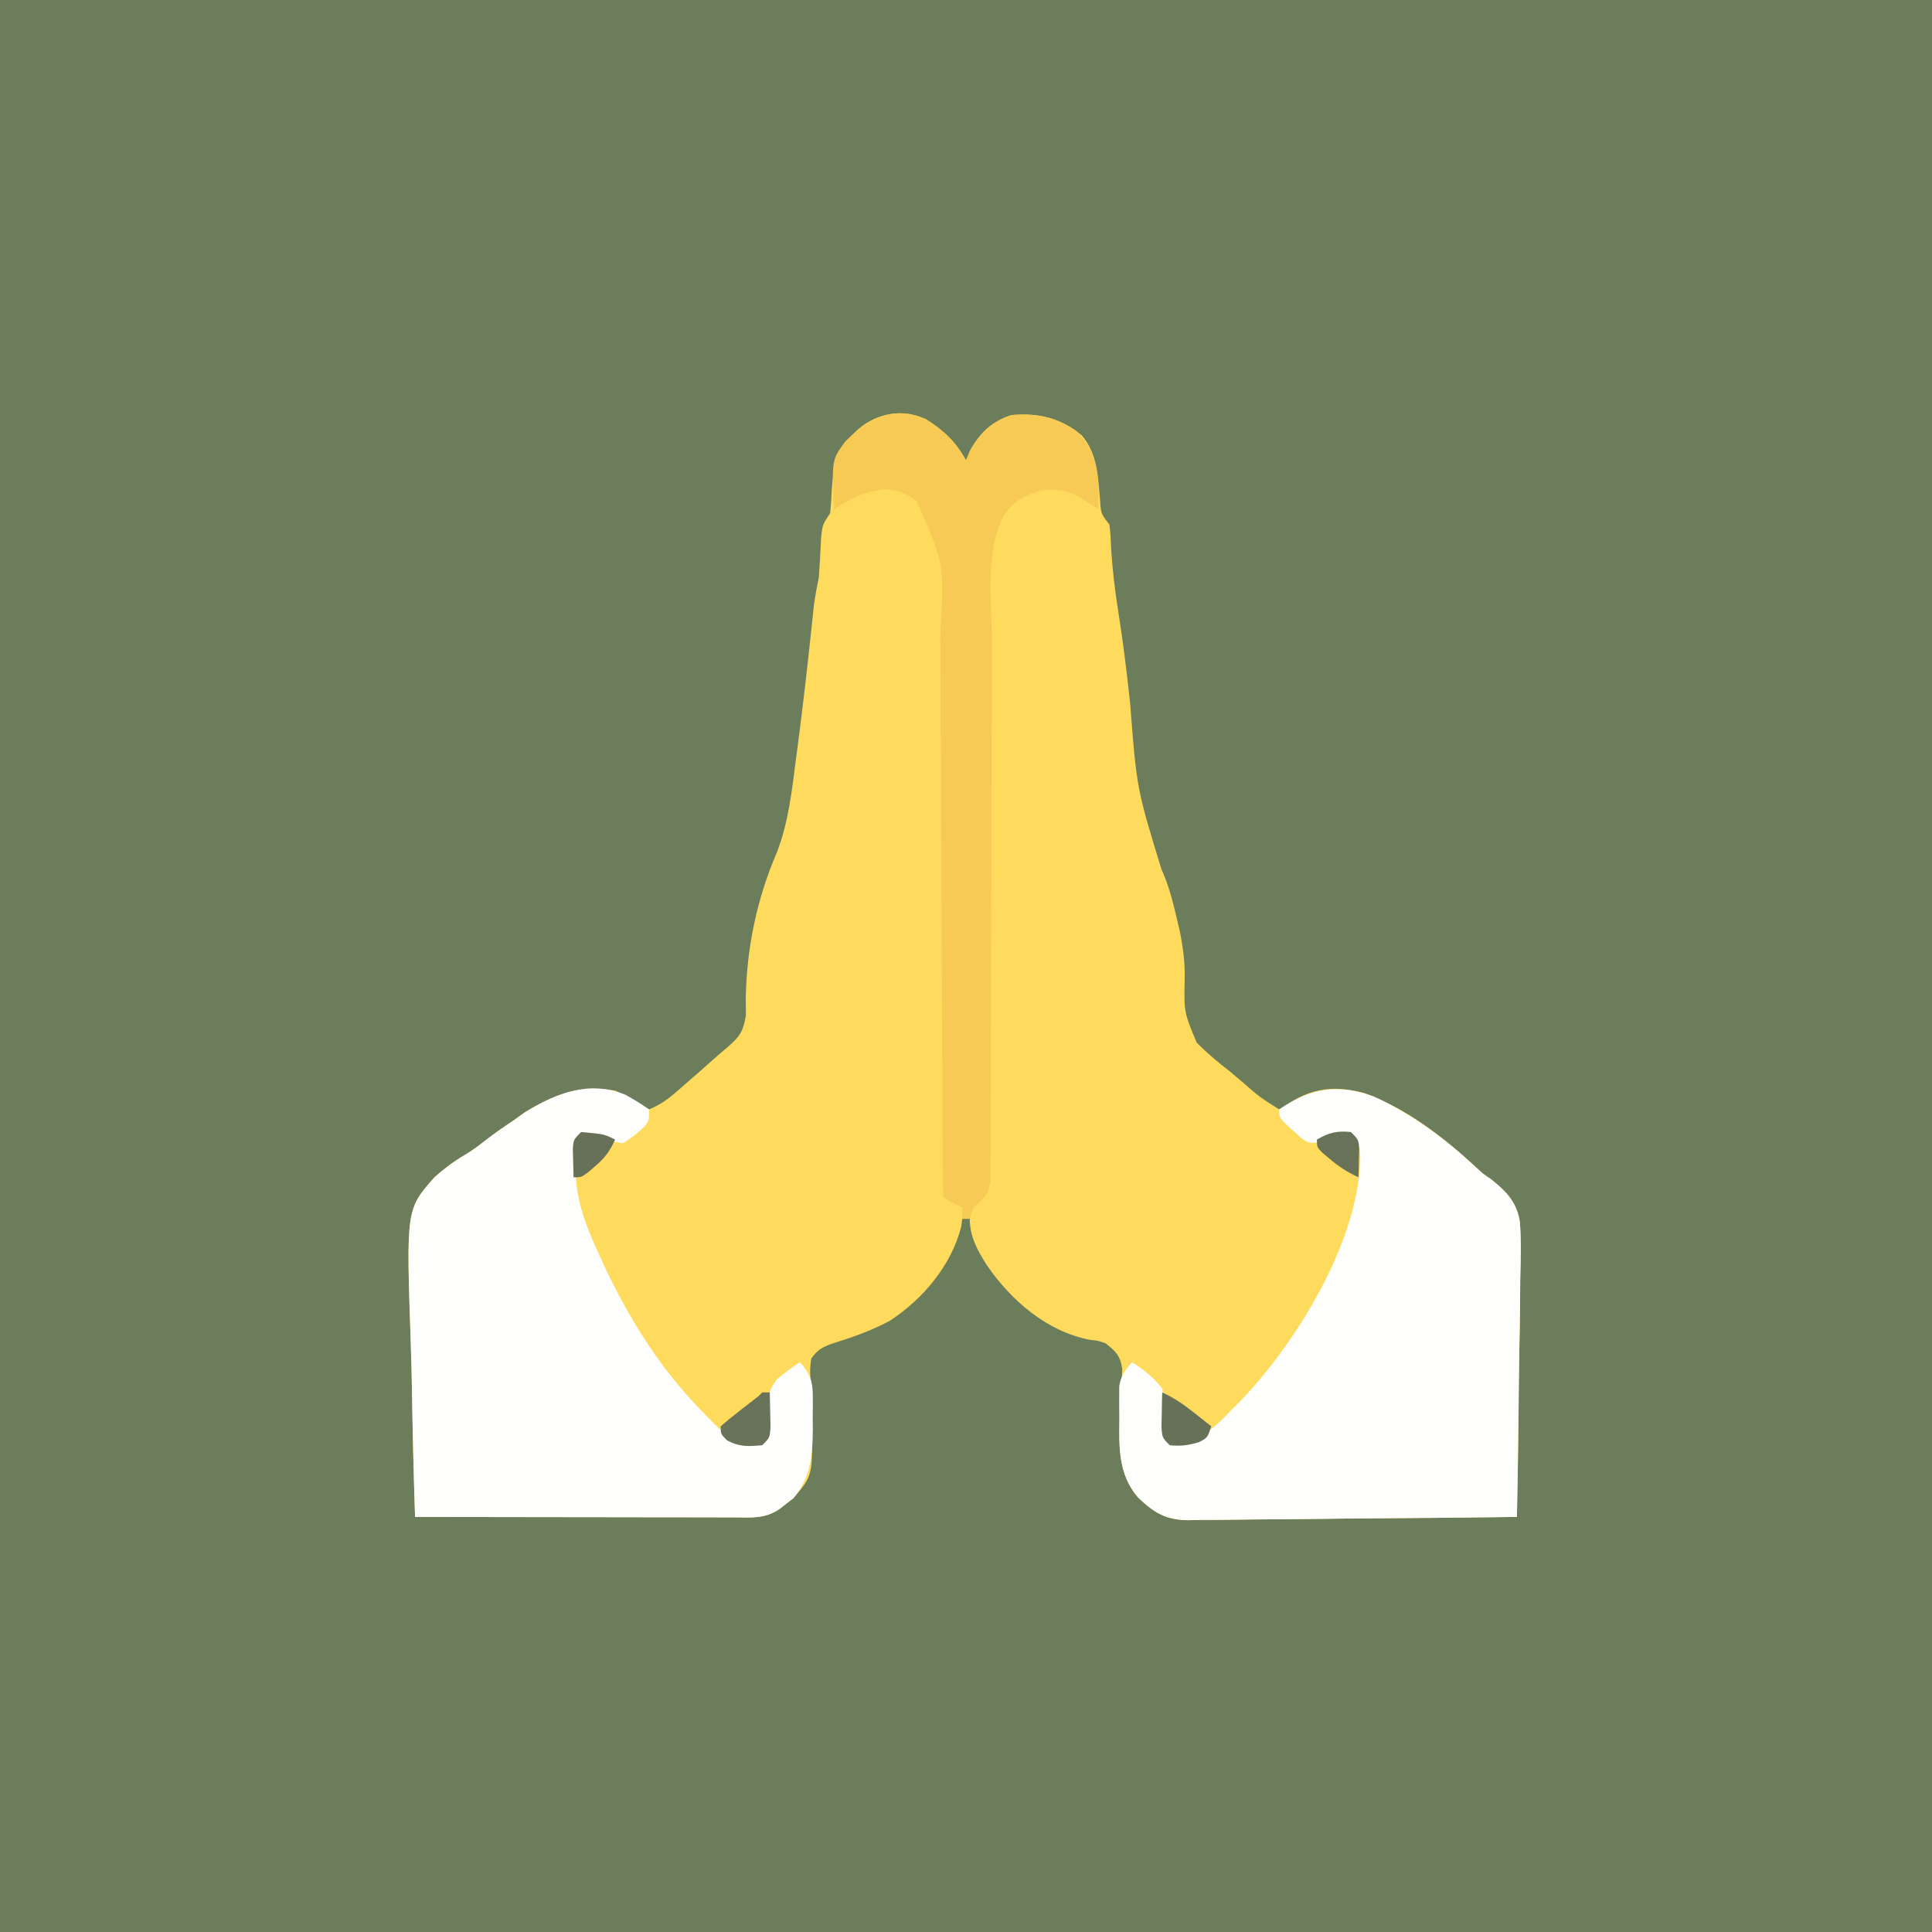
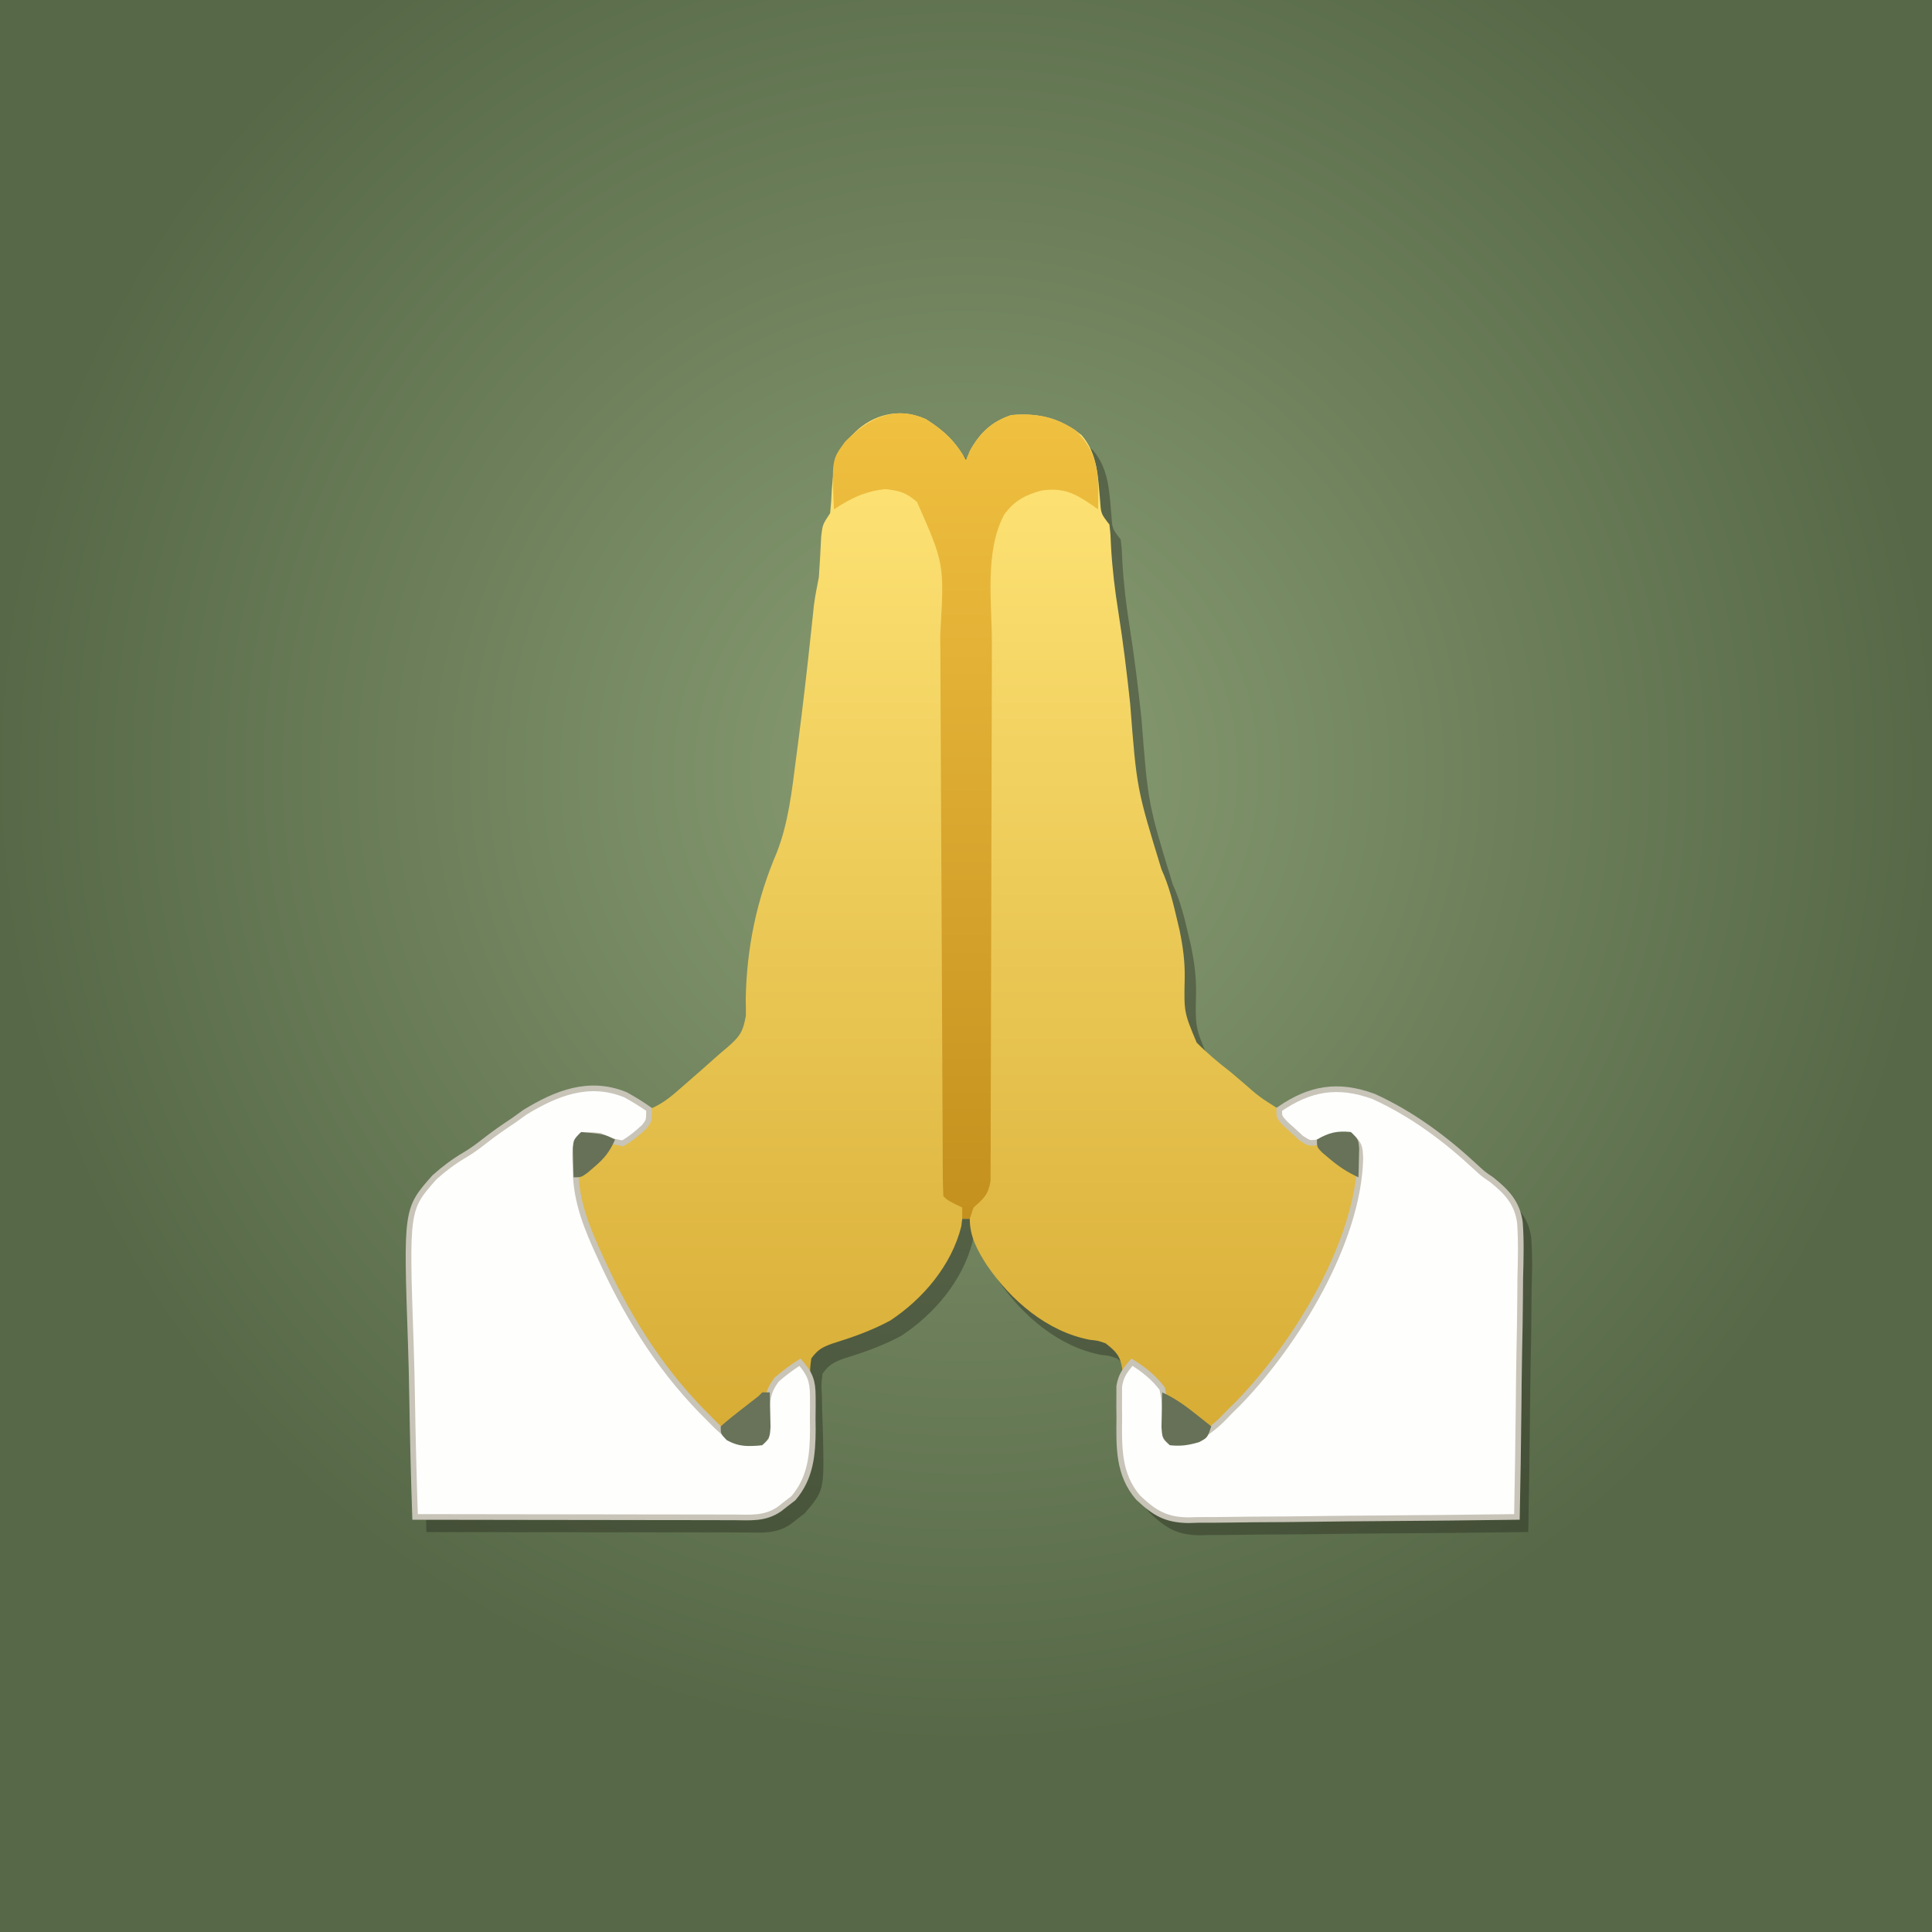
<svg xmlns="http://www.w3.org/2000/svg" version="1.1" width="512" height="512">
-   <path d="M0 0 C168.96 0 337.92 0 512 0 C512 168.96 512 337.92 512 512 C343.04 512 174.08 512 0 512 C0 343.04 0 174.08 0 0 Z " fill="#6B7D5A" transform="translate(0,0)" />
-   <path d="M0 0 C4.735 2.997 7.863 5.962 10.551 10.871 C11.108 9.541 11.108 9.541 11.676 8.184 C14.306 3.536 17.371 0.598 22.551 -1.129 C29.712 -1.746 35.469 -0.418 41.16 4.168 C45.445 9.058 45.531 15.338 46.094 21.543 C46.322 25.001 46.322 25.001 48.551 27.871 C48.859 30.523 48.859 30.523 48.988 33.809 C49.327 39.636 50.004 45.297 50.926 51.059 C52.203 59.122 53.182 67.192 54.051 75.309 C55.794 97.859 55.794 97.859 62.352 119.25 C64.356 123.631 65.469 128.19 66.551 132.871 C66.745 133.696 66.94 134.521 67.141 135.371 C68.043 139.692 68.597 143.765 68.508 148.18 C68.313 157.104 68.313 157.104 71.672 165.156 C74.485 167.994 77.383 170.437 80.551 172.871 C81.591 173.742 82.626 174.618 83.656 175.5 C88.327 179.59 88.327 179.59 93.551 182.871 C95.423 181.852 95.423 181.852 97.488 180.434 C103.643 176.902 109.274 176.751 116.086 178.535 C127.315 182.628 137.11 190.205 145.782 198.294 C147.574 199.95 147.574 199.95 149.814 201.475 C153.861 204.709 156.619 207.623 157.342 212.847 C157.709 217.795 157.564 222.733 157.43 227.688 C157.413 229.513 157.4 231.339 157.391 233.164 C157.357 237.944 157.269 242.722 157.169 247.501 C157.076 252.388 157.036 257.275 156.99 262.162 C156.894 271.733 156.741 281.302 156.551 290.871 C144.433 291.033 132.316 291.158 120.197 291.234 C114.569 291.27 108.943 291.32 103.315 291.399 C97.882 291.475 92.449 291.517 87.015 291.535 C84.945 291.548 82.875 291.573 80.805 291.611 C77.898 291.662 74.995 291.669 72.088 291.666 C70.813 291.704 70.813 291.704 69.512 291.742 C63.501 291.67 60.494 289.836 56.161 285.724 C49.509 278.071 51.39 267.891 51.756 258.43 C51.782 257.261 51.809 256.091 51.836 254.887 C51.876 253.827 51.916 252.768 51.957 251.677 C51.447 248.153 50.305 247.044 47.551 244.871 C45.519 244.156 45.519 244.156 43.363 243.934 C31.989 241.741 22.48 233.508 16.051 224.121 C13.554 220.202 11.551 216.587 11.551 211.871 C10.891 211.871 10.231 211.871 9.551 211.871 C9.468 212.531 9.386 213.191 9.301 213.871 C6.734 224.139 -0.788 233.074 -9.566 238.852 C-14.428 241.484 -19.618 243.305 -24.887 244.934 C-27.652 245.945 -28.704 246.533 -30.449 248.871 C-30.815 251.647 -30.815 251.647 -30.637 254.789 C-30.614 255.961 -30.59 257.134 -30.566 258.342 C-30.489 260.8 -30.411 263.258 -30.332 265.717 C-30.053 279.885 -30.053 279.885 -35.203 285.93 C-35.8 286.385 -36.397 286.84 -37.012 287.309 C-37.611 287.782 -38.211 288.255 -38.828 288.742 C-42.76 291.48 -46.588 291.004 -51.213 290.985 C-52.121 290.985 -53.028 290.985 -53.963 290.985 C-56.971 290.984 -59.98 290.977 -62.988 290.969 C-65.071 290.967 -67.153 290.965 -69.235 290.964 C-74.723 290.961 -80.21 290.951 -85.698 290.94 C-91.295 290.93 -96.891 290.925 -102.488 290.92 C-113.475 290.909 -124.462 290.892 -135.449 290.871 C-135.799 280.44 -136.064 270.01 -136.226 259.574 C-136.304 254.726 -136.41 249.882 -136.581 245.037 C-137.81 209.332 -137.81 209.332 -130.312 200.874 C-127.792 198.615 -125.246 196.699 -122.33 194.981 C-120.46 193.877 -118.798 192.662 -117.095 191.317 C-114.615 189.364 -112.084 187.605 -109.449 185.871 C-108.418 185.129 -107.387 184.386 -106.324 183.621 C-98.516 178.868 -91.75 176.35 -82.449 177.871 C-79.881 179.044 -77.68 180.331 -75.387 181.973 C-74.428 182.417 -74.428 182.417 -73.449 182.871 C-70.542 181.701 -68.338 180.09 -65.988 178.043 C-65.033 177.213 -65.033 177.213 -64.059 176.367 C-63.404 175.791 -62.749 175.215 -62.074 174.621 C-61.427 174.06 -60.78 173.5 -60.113 172.922 C-58.827 171.799 -57.55 170.665 -56.284 169.521 C-55.098 168.454 -53.89 167.412 -52.658 166.399 C-49.446 163.593 -48.537 162.38 -47.785 158.016 C-47.775 156.572 -47.789 155.127 -47.824 153.684 C-47.595 140.18 -44.935 127.253 -39.598 114.828 C-36.494 106.836 -35.602 98.512 -34.512 90.059 C-34.254 88.098 -34.254 88.098 -33.991 86.098 C-32.658 75.877 -31.483 65.64 -30.401 55.389 C-30.233 53.816 -30.233 53.816 -30.062 52.211 C-29.92 50.84 -29.92 50.84 -29.775 49.441 C-29.451 46.884 -28.955 44.397 -28.449 41.871 C-28.192 38.266 -28.007 34.661 -27.828 31.051 C-27.449 27.871 -27.449 27.871 -25.449 24.871 C-25.228 22.774 -25.092 20.666 -25.012 18.559 C-24.53 11.43 -23.311 7.377 -17.949 2.559 C-12.751 -1.785 -6.237 -2.875 0 0 Z " fill="#FEDB5D" transform="translate(245.4492,111.1289)" />
-   <path d="M0 0 C2.166 1.196 4.215 2.443 6.234 3.871 C6.234 6.871 6.234 6.871 4.914 8.547 C3.078 10.212 1.393 11.648 -0.766 12.871 C-3.891 12.246 -3.891 12.246 -6.766 10.871 C-9.475 10.619 -9.475 10.619 -11.766 10.871 C-13.997 13.103 -13.196 17.466 -13.219 20.465 C-13.021 28.631 -10.138 35.535 -6.766 42.871 C-6.45 43.559 -6.134 44.247 -5.809 44.956 C1.335 60.272 10.091 73.981 22.234 85.871 C22.82 86.465 23.405 87.06 24.008 87.672 C27.185 90.671 28.62 91.802 33.109 92.309 C36.096 92.21 36.096 92.21 37.234 90.871 C37.261 88.829 37.281 86.788 37.297 84.746 C37.538 80.836 37.684 78.592 40.078 75.453 C42.06 73.761 44.027 72.254 46.234 70.871 C48.878 73.904 49.617 75.783 49.633 79.793 C49.637 80.737 49.641 81.68 49.645 82.652 C49.633 83.632 49.621 84.612 49.609 85.621 C49.621 86.585 49.633 87.55 49.645 88.543 C49.617 95.379 49.096 101.513 44.48 106.93 C43.884 107.385 43.287 107.84 42.672 108.309 C42.072 108.782 41.473 109.255 40.855 109.742 C36.924 112.48 33.095 112.004 28.47 111.985 C27.563 111.985 26.655 111.985 25.721 111.985 C22.712 111.984 19.704 111.977 16.695 111.969 C14.613 111.967 12.531 111.965 10.449 111.964 C4.961 111.961 -0.527 111.951 -6.014 111.94 C-11.611 111.93 -17.208 111.925 -22.805 111.92 C-33.792 111.909 -44.779 111.892 -55.766 111.871 C-56.115 101.44 -56.381 91.01 -56.543 80.574 C-56.621 75.726 -56.726 70.882 -56.897 66.037 C-58.126 30.332 -58.126 30.332 -50.629 21.874 C-48.109 19.615 -45.562 17.699 -42.647 15.981 C-40.776 14.877 -39.114 13.662 -37.411 12.317 C-34.932 10.364 -32.401 8.605 -29.766 6.871 C-28.219 5.757 -28.219 5.757 -26.641 4.621 C-18.307 -0.452 -9.653 -3.94 0 0 Z " fill="#FEFEFD" transform="translate(165.7656,290.1289)" />
-   <path d="M0 0 C10.157 4.607 19.1 11.277 27.231 18.86 C29.023 20.517 29.023 20.517 31.264 22.042 C35.31 25.275 38.068 28.189 38.791 33.413 C39.158 38.361 39.013 43.299 38.879 48.254 C38.862 50.079 38.849 51.905 38.84 53.731 C38.806 58.511 38.718 63.288 38.618 68.068 C38.526 72.954 38.485 77.841 38.439 82.729 C38.343 92.299 38.19 101.868 38 111.438 C25.882 111.6 13.765 111.724 1.646 111.8 C-3.981 111.837 -9.608 111.886 -15.235 111.966 C-20.669 112.042 -26.102 112.084 -31.536 112.102 C-33.606 112.115 -35.676 112.14 -37.746 112.178 C-40.652 112.229 -43.556 112.235 -46.463 112.232 C-47.738 112.27 -47.738 112.27 -49.039 112.308 C-55.044 112.236 -58.057 110.406 -62.392 106.305 C-67.661 100.183 -67.468 92.905 -67.375 85.188 C-67.387 84.208 -67.398 83.228 -67.41 82.219 C-67.406 81.275 -67.402 80.332 -67.398 79.359 C-67.395 78.51 -67.392 77.66 -67.388 76.784 C-66.923 73.97 -65.854 72.564 -64 70.438 C-60.826 72.426 -58.279 74.448 -56 77.438 C-55.241 80.946 -55.064 84.157 -55.035 87.742 C-55.315 90.356 -55.315 90.356 -54 91.438 C-47.695 91.438 -44.626 89.981 -40.125 85.629 C-39.424 84.906 -38.722 84.183 -38 83.438 C-37.216 82.663 -36.432 81.888 -35.625 81.09 C-20.588 65.512 -4.013 38.71 -3.5 16.438 C-3.632 13.269 -3.679 12.758 -6 10.438 C-9.128 10.727 -12.014 11.061 -14.961 12.188 C-17 12.438 -17 12.438 -19.141 11.074 C-19.837 10.431 -20.533 9.788 -21.25 9.125 C-21.956 8.489 -22.663 7.854 -23.391 7.199 C-25 5.438 -25 5.438 -25 3.438 C-16.833 -2.209 -9.435 -3.439 0 0 Z " fill="#FEFEFD" transform="translate(364,290.5625)" />
-   <path d="M0 0 C4.735 2.997 7.863 5.962 10.551 10.871 C10.922 9.984 11.293 9.097 11.676 8.184 C14.306 3.536 17.371 0.598 22.551 -1.129 C29.044 -1.689 34.024 -0.719 39.551 2.871 C44.081 7.316 45.461 11.727 45.598 18.023 C45.611 19.973 45.584 21.922 45.551 23.871 C44.806 23.33 44.806 23.33 44.047 22.777 C39.402 19.605 36.342 18.029 30.551 18.871 C26.134 20.089 23.367 21.581 20.676 25.246 C15.467 34.961 17.405 48.381 17.409 59.155 C17.406 60.746 17.402 62.337 17.398 63.929 C17.391 67.328 17.385 70.726 17.382 74.125 C17.376 79.5 17.36 84.875 17.341 90.249 C17.334 92.095 17.328 93.941 17.322 95.787 C17.319 96.711 17.315 97.635 17.312 98.586 C17.27 111.081 17.237 123.575 17.225 136.07 C17.216 144.527 17.194 152.983 17.155 161.44 C17.136 165.908 17.123 170.376 17.128 174.844 C17.133 179.036 17.119 183.227 17.091 187.419 C17.084 188.958 17.084 190.496 17.092 192.034 C17.1 194.133 17.085 196.229 17.063 198.327 C17.061 199.501 17.058 200.676 17.056 201.885 C16.444 205.501 15.254 206.503 12.551 208.871 C12.221 209.861 11.891 210.851 11.551 211.871 C10.891 211.871 10.231 211.871 9.551 211.871 C9.551 210.881 9.551 209.891 9.551 208.871 C8.911 208.562 8.272 208.252 7.613 207.934 C5.551 206.871 5.551 206.871 4.551 205.871 C4.444 203.8 4.408 201.724 4.399 199.65 C4.395 198.993 4.391 198.336 4.386 197.658 C4.373 195.439 4.367 193.22 4.361 191.001 C4.353 189.416 4.345 187.831 4.336 186.246 C4.318 182.823 4.303 179.399 4.29 175.976 C4.27 170.553 4.243 165.131 4.214 159.708 C4.154 148.179 4.102 136.65 4.051 125.121 C3.996 112.716 3.939 100.311 3.873 87.906 C3.845 82.526 3.821 77.147 3.801 71.767 C3.788 68.4 3.77 65.033 3.752 61.667 C3.744 60.118 3.738 58.569 3.734 57.019 C4.808 38.236 4.808 38.236 -2.449 21.871 C-5.389 19.395 -6.999 18.921 -10.824 18.496 C-16.115 19.043 -20.058 20.944 -24.449 23.871 C-25.024 10.714 -25.024 10.714 -21.449 5.871 C-15.389 -0.189 -8.471 -3.905 0 0 Z " fill="#F7C955" transform="translate(245.4492,111.1289)" />
+   <defs>
+     <radialGradient id="bgGradient" cx="50%" cy="40%" r="50%" fx="50%" fy="40%">
+       <stop offset="0%" stop-color="#8A9E74" />
+       <stop offset="100%" stop-color="#566847" />
+     </radialGradient>
+     <linearGradient id="handMainGradient" x1="0" y1="0" x2="0" y2="1">
+       <stop offset="0%" stop-color="#FFE577" />
+       <stop offset="100%" stop-color="#D4A830" />
+     </linearGradient>
+     <linearGradient id="handDarkGradient" x1="0" y1="0" x2="0" y2="1">
+       <stop offset="0%" stop-color="#F0C040" />
+       <stop offset="100%" stop-color="#C4901E" />
+     </linearGradient>
+   </defs>
+   <path d="M0 0 C168.96 0 337.92 0 512 0 C512 168.96 512 337.92 512 512 C343.04 512 174.08 512 0 512 C0 343.04 0 174.08 0 0 Z " fill="url(#bgGradient)" transform="translate(0,0)" />
+   <path d="M0 0 C4.735 2.997 7.863 5.962 10.551 10.871 C11.108 9.541 11.108 9.541 11.676 8.184 C14.306 3.536 17.371 0.598 22.551 -1.129 C29.712 -1.746 35.469 -0.418 41.16 4.168 C45.445 9.058 45.531 15.338 46.094 21.543 C46.322 25.001 46.322 25.001 48.551 27.871 C48.859 30.523 48.859 30.523 48.988 33.809 C49.327 39.636 50.004 45.297 50.926 51.059 C52.203 59.122 53.182 67.192 54.051 75.309 C55.794 97.859 55.794 97.859 62.352 119.25 C64.356 123.631 65.469 128.19 66.551 132.871 C66.745 133.696 66.94 134.521 67.141 135.371 C68.043 139.692 68.597 143.765 68.508 148.18 C68.313 157.104 68.313 157.104 71.672 165.156 C74.485 167.994 77.383 170.437 80.551 172.871 C81.591 173.742 82.626 174.618 83.656 175.5 C88.327 179.59 88.327 179.59 93.551 182.871 C95.423 181.852 95.423 181.852 97.488 180.434 C103.643 176.902 109.274 176.751 116.086 178.535 C127.315 182.628 137.11 190.205 145.782 198.294 C147.574 199.95 147.574 199.95 149.814 201.475 C153.861 204.709 156.619 207.623 157.342 212.847 C157.709 217.795 157.564 222.733 157.43 227.688 C157.413 229.513 157.4 231.339 157.391 233.164 C157.357 237.944 157.269 242.722 157.169 247.501 C157.076 252.388 157.036 257.275 156.99 262.162 C156.894 271.733 156.741 281.302 156.551 290.871 C144.433 291.033 132.316 291.158 120.197 291.234 C114.569 291.27 108.943 291.32 103.315 291.399 C97.882 291.475 92.449 291.517 87.015 291.535 C84.945 291.548 82.875 291.573 80.805 291.611 C77.898 291.662 74.995 291.669 72.088 291.666 C70.813 291.704 70.813 291.704 69.512 291.742 C63.501 291.67 60.494 289.836 56.161 285.724 C49.509 278.071 51.39 267.891 51.756 258.43 C51.782 257.261 51.809 256.091 51.836 254.887 C51.876 253.827 51.916 252.768 51.957 251.677 C51.447 248.153 50.305 247.044 47.551 244.871 C45.519 244.156 45.519 244.156 43.363 243.934 C31.989 241.741 22.48 233.508 16.051 224.121 C13.554 220.202 11.551 216.587 11.551 211.871 C10.891 211.871 10.231 211.871 9.551 211.871 C9.468 212.531 9.386 213.191 9.301 213.871 C6.734 224.139 -0.788 233.074 -9.566 238.852 C-14.428 241.484 -19.618 243.305 -24.887 244.934 C-27.652 245.945 -28.704 246.533 -30.449 248.871 C-30.815 251.647 -30.815 251.647 -30.637 254.789 C-30.614 255.961 -30.59 257.134 -30.566 258.342 C-30.489 260.8 -30.411 263.258 -30.332 265.717 C-30.053 279.885 -30.053 279.885 -35.203 285.93 C-35.8 286.385 -36.397 286.84 -37.012 287.309 C-37.611 287.782 -38.211 288.255 -38.828 288.742 C-42.76 291.48 -46.588 291.004 -51.213 290.985 C-52.121 290.985 -53.028 290.985 -53.963 290.985 C-56.971 290.984 -59.98 290.977 -62.988 290.969 C-65.071 290.967 -67.153 290.965 -69.235 290.964 C-74.723 290.961 -80.21 290.951 -85.698 290.94 C-91.295 290.93 -96.891 290.925 -102.488 290.92 C-113.475 290.909 -124.462 290.892 -135.449 290.871 C-135.799 280.44 -136.064 270.01 -136.226 259.574 C-136.304 254.726 -136.41 249.882 -136.581 245.037 C-137.81 209.332 -137.81 209.332 -130.312 200.874 C-127.792 198.615 -125.246 196.699 -122.33 194.981 C-120.46 193.877 -118.798 192.662 -117.095 191.317 C-114.615 189.364 -112.084 187.605 -109.449 185.871 C-108.418 185.129 -107.387 184.386 -106.324 183.621 C-98.516 178.868 -91.75 176.35 -82.449 177.871 C-79.881 179.044 -77.68 180.331 -75.387 181.973 C-74.428 182.417 -74.428 182.417 -73.449 182.871 C-70.542 181.701 -68.338 180.09 -65.988 178.043 C-65.033 177.213 -65.033 177.213 -64.059 176.367 C-63.404 175.791 -62.749 175.215 -62.074 174.621 C-61.427 174.06 -60.78 173.5 -60.113 172.922 C-58.827 171.799 -57.55 170.665 -56.284 169.521 C-55.098 168.454 -53.89 167.412 -52.658 166.399 C-49.446 163.593 -48.537 162.38 -47.785 158.016 C-47.775 156.572 -47.789 155.127 -47.824 153.684 C-47.595 140.18 -44.935 127.253 -39.598 114.828 C-36.494 106.836 -35.602 98.512 -34.512 90.059 C-34.254 88.098 -34.254 88.098 -33.991 86.098 C-32.658 75.877 -31.483 65.64 -30.401 55.389 C-30.233 53.816 -30.233 53.816 -30.062 52.211 C-29.92 50.84 -29.92 50.84 -29.775 49.441 C-29.451 46.884 -28.955 44.397 -28.449 41.871 C-28.192 38.266 -28.007 34.661 -27.828 31.051 C-27.449 27.871 -27.449 27.871 -25.449 24.871 C-25.228 22.774 -25.092 20.666 -25.012 18.559 C-24.53 11.43 -23.311 7.377 -17.949 2.559 C-12.751 -1.785 -6.237 -2.875 0 0 Z " fill="#1E1E14" fill-opacity="0.35" transform="translate(248.4492,115.1289)" />
+   <path d="M0 0 C4.735 2.997 7.863 5.962 10.551 10.871 C11.108 9.541 11.108 9.541 11.676 8.184 C14.306 3.536 17.371 0.598 22.551 -1.129 C29.712 -1.746 35.469 -0.418 41.16 4.168 C45.445 9.058 45.531 15.338 46.094 21.543 C46.322 25.001 46.322 25.001 48.551 27.871 C48.859 30.523 48.859 30.523 48.988 33.809 C49.327 39.636 50.004 45.297 50.926 51.059 C52.203 59.122 53.182 67.192 54.051 75.309 C55.794 97.859 55.794 97.859 62.352 119.25 C64.356 123.631 65.469 128.19 66.551 132.871 C66.745 133.696 66.94 134.521 67.141 135.371 C68.043 139.692 68.597 143.765 68.508 148.18 C68.313 157.104 68.313 157.104 71.672 165.156 C74.485 167.994 77.383 170.437 80.551 172.871 C81.591 173.742 82.626 174.618 83.656 175.5 C88.327 179.59 88.327 179.59 93.551 182.871 C95.423 181.852 95.423 181.852 97.488 180.434 C103.643 176.902 109.274 176.751 116.086 178.535 C127.315 182.628 137.11 190.205 145.782 198.294 C147.574 199.95 147.574 199.95 149.814 201.475 C153.861 204.709 156.619 207.623 157.342 212.847 C157.709 217.795 157.564 222.733 157.43 227.688 C157.413 229.513 157.4 231.339 157.391 233.164 C157.357 237.944 157.269 242.722 157.169 247.501 C157.076 252.388 157.036 257.275 156.99 262.162 C156.894 271.733 156.741 281.302 156.551 290.871 C144.433 291.033 132.316 291.158 120.197 291.234 C114.569 291.27 108.943 291.32 103.315 291.399 C97.882 291.475 92.449 291.517 87.015 291.535 C84.945 291.548 82.875 291.573 80.805 291.611 C77.898 291.662 74.995 291.669 72.088 291.666 C70.813 291.704 70.813 291.704 69.512 291.742 C63.501 291.67 60.494 289.836 56.161 285.724 C49.509 278.071 51.39 267.891 51.756 258.43 C51.782 257.261 51.809 256.091 51.836 254.887 C51.876 253.827 51.916 252.768 51.957 251.677 C51.447 248.153 50.305 247.044 47.551 244.871 C45.519 244.156 45.519 244.156 43.363 243.934 C31.989 241.741 22.48 233.508 16.051 224.121 C13.554 220.202 11.551 216.587 11.551 211.871 C10.891 211.871 10.231 211.871 9.551 211.871 C9.468 212.531 9.386 213.191 9.301 213.871 C6.734 224.139 -0.788 233.074 -9.566 238.852 C-14.428 241.484 -19.618 243.305 -24.887 244.934 C-27.652 245.945 -28.704 246.533 -30.449 248.871 C-30.815 251.647 -30.815 251.647 -30.637 254.789 C-30.614 255.961 -30.59 257.134 -30.566 258.342 C-30.489 260.8 -30.411 263.258 -30.332 265.717 C-30.053 279.885 -30.053 279.885 -35.203 285.93 C-35.8 286.385 -36.397 286.84 -37.012 287.309 C-37.611 287.782 -38.211 288.255 -38.828 288.742 C-42.76 291.48 -46.588 291.004 -51.213 290.985 C-52.121 290.985 -53.028 290.985 -53.963 290.985 C-56.971 290.984 -59.98 290.977 -62.988 290.969 C-65.071 290.967 -67.153 290.965 -69.235 290.964 C-74.723 290.961 -80.21 290.951 -85.698 290.94 C-91.295 290.93 -96.891 290.925 -102.488 290.92 C-113.475 290.909 -124.462 290.892 -135.449 290.871 C-135.799 280.44 -136.064 270.01 -136.226 259.574 C-136.304 254.726 -136.41 249.882 -136.581 245.037 C-137.81 209.332 -137.81 209.332 -130.312 200.874 C-127.792 198.615 -125.246 196.699 -122.33 194.981 C-120.46 193.877 -118.798 192.662 -117.095 191.317 C-114.615 189.364 -112.084 187.605 -109.449 185.871 C-108.418 185.129 -107.387 184.386 -106.324 183.621 C-98.516 178.868 -91.75 176.35 -82.449 177.871 C-79.881 179.044 -77.68 180.331 -75.387 181.973 C-74.428 182.417 -74.428 182.417 -73.449 182.871 C-70.542 181.701 -68.338 180.09 -65.988 178.043 C-65.033 177.213 -65.033 177.213 -64.059 176.367 C-63.404 175.791 -62.749 175.215 -62.074 174.621 C-61.427 174.06 -60.78 173.5 -60.113 172.922 C-58.827 171.799 -57.55 170.665 -56.284 169.521 C-55.098 168.454 -53.89 167.412 -52.658 166.399 C-49.446 163.593 -48.537 162.38 -47.785 158.016 C-47.775 156.572 -47.789 155.127 -47.824 153.684 C-47.595 140.18 -44.935 127.253 -39.598 114.828 C-36.494 106.836 -35.602 98.512 -34.512 90.059 C-34.254 88.098 -34.254 88.098 -33.991 86.098 C-32.658 75.877 -31.483 65.64 -30.401 55.389 C-30.233 53.816 -30.233 53.816 -30.062 52.211 C-29.92 50.84 -29.92 50.84 -29.775 49.441 C-29.451 46.884 -28.955 44.397 -28.449 41.871 C-28.192 38.266 -28.007 34.661 -27.828 31.051 C-27.449 27.871 -27.449 27.871 -25.449 24.871 C-25.228 22.774 -25.092 20.666 -25.012 18.559 C-24.53 11.43 -23.311 7.377 -17.949 2.559 C-12.751 -1.785 -6.237 -2.875 0 0 Z " fill="url(#handMainGradient)" transform="translate(245.4492,111.1289)" />
+   <path d="M0 0 C2.166 1.196 4.215 2.443 6.234 3.871 C6.234 6.871 6.234 6.871 4.914 8.547 C3.078 10.212 1.393 11.648 -0.766 12.871 C-3.891 12.246 -3.891 12.246 -6.766 10.871 C-9.475 10.619 -9.475 10.619 -11.766 10.871 C-13.997 13.103 -13.196 17.466 -13.219 20.465 C-13.021 28.631 -10.138 35.535 -6.766 42.871 C-6.45 43.559 -6.134 44.247 -5.809 44.956 C1.335 60.272 10.091 73.981 22.234 85.871 C22.82 86.465 23.405 87.06 24.008 87.672 C27.185 90.671 28.62 91.802 33.109 92.309 C36.096 92.21 36.096 92.21 37.234 90.871 C37.261 88.829 37.281 86.788 37.297 84.746 C37.538 80.836 37.684 78.592 40.078 75.453 C42.06 73.761 44.027 72.254 46.234 70.871 C48.878 73.904 49.617 75.783 49.633 79.793 C49.637 80.737 49.641 81.68 49.645 82.652 C49.633 83.632 49.621 84.612 49.609 85.621 C49.621 86.585 49.633 87.55 49.645 88.543 C49.617 95.379 49.096 101.513 44.48 106.93 C43.884 107.385 43.287 107.84 42.672 108.309 C42.072 108.782 41.473 109.255 40.855 109.742 C36.924 112.48 33.095 112.004 28.47 111.985 C27.563 111.985 26.655 111.985 25.721 111.985 C22.712 111.984 19.704 111.977 16.695 111.969 C14.613 111.967 12.531 111.965 10.449 111.964 C4.961 111.961 -0.527 111.951 -6.014 111.94 C-11.611 111.93 -17.208 111.925 -22.805 111.92 C-33.792 111.909 -44.779 111.892 -55.766 111.871 C-56.115 101.44 -56.381 91.01 -56.543 80.574 C-56.621 75.726 -56.726 70.882 -56.897 66.037 C-58.126 30.332 -58.126 30.332 -50.629 21.874 C-48.109 19.615 -45.562 17.699 -42.647 15.981 C-40.776 14.877 -39.114 13.662 -37.411 12.317 C-34.932 10.364 -32.401 8.605 -29.766 6.871 C-28.219 5.757 -28.219 5.757 -26.641 4.621 C-18.307 -0.452 -9.653 -3.94 0 0 Z " fill="#FEFEFD" stroke="#C8C4B8" stroke-width="1.5" transform="translate(165.7656,290.1289)" />
+   <path d="M0 0 C10.157 4.607 19.1 11.277 27.231 18.86 C29.023 20.517 29.023 20.517 31.264 22.042 C35.31 25.275 38.068 28.189 38.791 33.413 C39.158 38.361 39.013 43.299 38.879 48.254 C38.862 50.079 38.849 51.905 38.84 53.731 C38.806 58.511 38.718 63.288 38.618 68.068 C38.526 72.954 38.485 77.841 38.439 82.729 C38.343 92.299 38.19 101.868 38 111.438 C25.882 111.6 13.765 111.724 1.646 111.8 C-3.981 111.837 -9.608 111.886 -15.235 111.966 C-20.669 112.042 -26.102 112.084 -31.536 112.102 C-33.606 112.115 -35.676 112.14 -37.746 112.178 C-40.652 112.229 -43.556 112.235 -46.463 112.232 C-47.738 112.27 -47.738 112.27 -49.039 112.308 C-55.044 112.236 -58.057 110.406 -62.392 106.305 C-67.661 100.183 -67.468 92.905 -67.375 85.188 C-67.387 84.208 -67.398 83.228 -67.41 82.219 C-67.406 81.275 -67.402 80.332 -67.398 79.359 C-67.395 78.51 -67.392 77.66 -67.388 76.784 C-66.923 73.97 -65.854 72.564 -64 70.438 C-60.826 72.426 -58.279 74.448 -56 77.438 C-55.241 80.946 -55.064 84.157 -55.035 87.742 C-55.315 90.356 -55.315 90.356 -54 91.438 C-47.695 91.438 -44.626 89.981 -40.125 85.629 C-39.424 84.906 -38.722 84.183 -38 83.438 C-37.216 82.663 -36.432 81.888 -35.625 81.09 C-20.588 65.512 -4.013 38.71 -3.5 16.438 C-3.632 13.269 -3.679 12.758 -6 10.438 C-9.128 10.727 -12.014 11.061 -14.961 12.188 C-17 12.438 -17 12.438 -19.141 11.074 C-19.837 10.431 -20.533 9.788 -21.25 9.125 C-21.956 8.489 -22.663 7.854 -23.391 7.199 C-25 5.438 -25 5.438 -25 3.438 C-16.833 -2.209 -9.435 -3.439 0 0 Z " fill="#FEFEFD" stroke="#C8C4B8" stroke-width="1.5" transform="translate(364,290.5625)" />
+   <path d="M0 0 C4.735 2.997 7.863 5.962 10.551 10.871 C10.922 9.984 11.293 9.097 11.676 8.184 C14.306 3.536 17.371 0.598 22.551 -1.129 C29.044 -1.689 34.024 -0.719 39.551 2.871 C44.081 7.316 45.461 11.727 45.598 18.023 C45.611 19.973 45.584 21.922 45.551 23.871 C44.806 23.33 44.806 23.33 44.047 22.777 C39.402 19.605 36.342 18.029 30.551 18.871 C26.134 20.089 23.367 21.581 20.676 25.246 C15.467 34.961 17.405 48.381 17.409 59.155 C17.406 60.746 17.402 62.337 17.398 63.929 C17.391 67.328 17.385 70.726 17.382 74.125 C17.376 79.5 17.36 84.875 17.341 90.249 C17.334 92.095 17.328 93.941 17.322 95.787 C17.319 96.711 17.315 97.635 17.312 98.586 C17.27 111.081 17.237 123.575 17.225 136.07 C17.216 144.527 17.194 152.983 17.155 161.44 C17.136 165.908 17.123 170.376 17.128 174.844 C17.133 179.036 17.119 183.227 17.091 187.419 C17.084 188.958 17.084 190.496 17.092 192.034 C17.1 194.133 17.085 196.229 17.063 198.327 C17.061 199.501 17.058 200.676 17.056 201.885 C16.444 205.501 15.254 206.503 12.551 208.871 C12.221 209.861 11.891 210.851 11.551 211.871 C10.891 211.871 10.231 211.871 9.551 211.871 C9.551 210.881 9.551 209.891 9.551 208.871 C8.911 208.562 8.272 208.252 7.613 207.934 C5.551 206.871 5.551 206.871 4.551 205.871 C4.444 203.8 4.408 201.724 4.399 199.65 C4.395 198.993 4.391 198.336 4.386 197.658 C4.373 195.439 4.367 193.22 4.361 191.001 C4.353 189.416 4.345 187.831 4.336 186.246 C4.318 182.823 4.303 179.399 4.29 175.976 C4.27 170.553 4.243 165.131 4.214 159.708 C4.154 148.179 4.102 136.65 4.051 125.121 C3.996 112.716 3.939 100.311 3.873 87.906 C3.845 82.526 3.821 77.147 3.801 71.767 C3.788 68.4 3.77 65.033 3.752 61.667 C3.744 60.118 3.738 58.569 3.734 57.019 C4.808 38.236 4.808 38.236 -2.449 21.871 C-5.389 19.395 -6.999 18.921 -10.824 18.496 C-16.115 19.043 -20.058 20.944 -24.449 23.871 C-25.024 10.714 -25.024 10.714 -21.449 5.871 C-15.389 -0.189 -8.471 -3.905 0 0 Z " fill="url(#handDarkGradient)" transform="translate(245.4492,111.1289)" />
  <path d="M0 0 C0.66 0 1.32 0 2 0 C2.054 1.958 2.093 3.916 2.125 5.875 C2.148 6.966 2.171 8.056 2.195 9.18 C2 12 2 12 0 14 C-3.726 14.345 -6.139 14.485 -9.438 12.625 C-11 11 -11 11 -11 9 C-9.406 7.585 -7.749 6.241 -6.062 4.938 C-5.146 4.225 -4.229 3.512 -3.285 2.777 C-2.154 1.898 -2.154 1.898 -1 1 C-0.67 0.67 -0.34 0.34 0 0 Z " fill="#687359" transform="translate(202,369)" />
  <path d="M0 0 C3.283 1.491 5.931 3.386 8.75 5.625 C9.949 6.572 9.949 6.572 11.172 7.539 C11.775 8.021 12.378 8.503 13 9 C12 12 12 12 9.75 13.188 C6.954 14.014 4.893 14.313 2 14 C0 12 0 12 -0.195 9.18 C-0.172 8.089 -0.149 6.999 -0.125 5.875 C-0.107 4.779 -0.089 3.684 -0.07 2.555 C-0.047 1.712 -0.024 0.869 0 0 Z " fill="#667157" transform="translate(308,369)" />
  <path d="M0 0 C2 2 2 2 2.195 4.383 C2.172 5.288 2.149 6.193 2.125 7.125 C2.107 8.035 2.089 8.945 2.07 9.883 C2.047 10.581 2.024 11.28 2 12 C-0.939 10.648 -3.292 9.101 -5.75 7 C-6.364 6.484 -6.977 5.969 -7.609 5.438 C-9 4 -9 4 -9 2 C-5.884 0.153 -3.618 -0.381 0 0 Z " fill="#677258" transform="translate(358,300)" />
  <path d="M0 0 C6.087 0.543 6.087 0.543 9 2 C7.631 5.149 6.125 7.048 3.5 9.25 C2.892 9.771 2.283 10.292 1.656 10.828 C0 12 0 12 -2 12 C-2.054 10.375 -2.093 8.75 -2.125 7.125 C-2.148 6.22 -2.171 5.315 -2.195 4.383 C-2 2 -2 2 0 0 Z " fill="#677158" transform="translate(154,300)" />
</svg>
